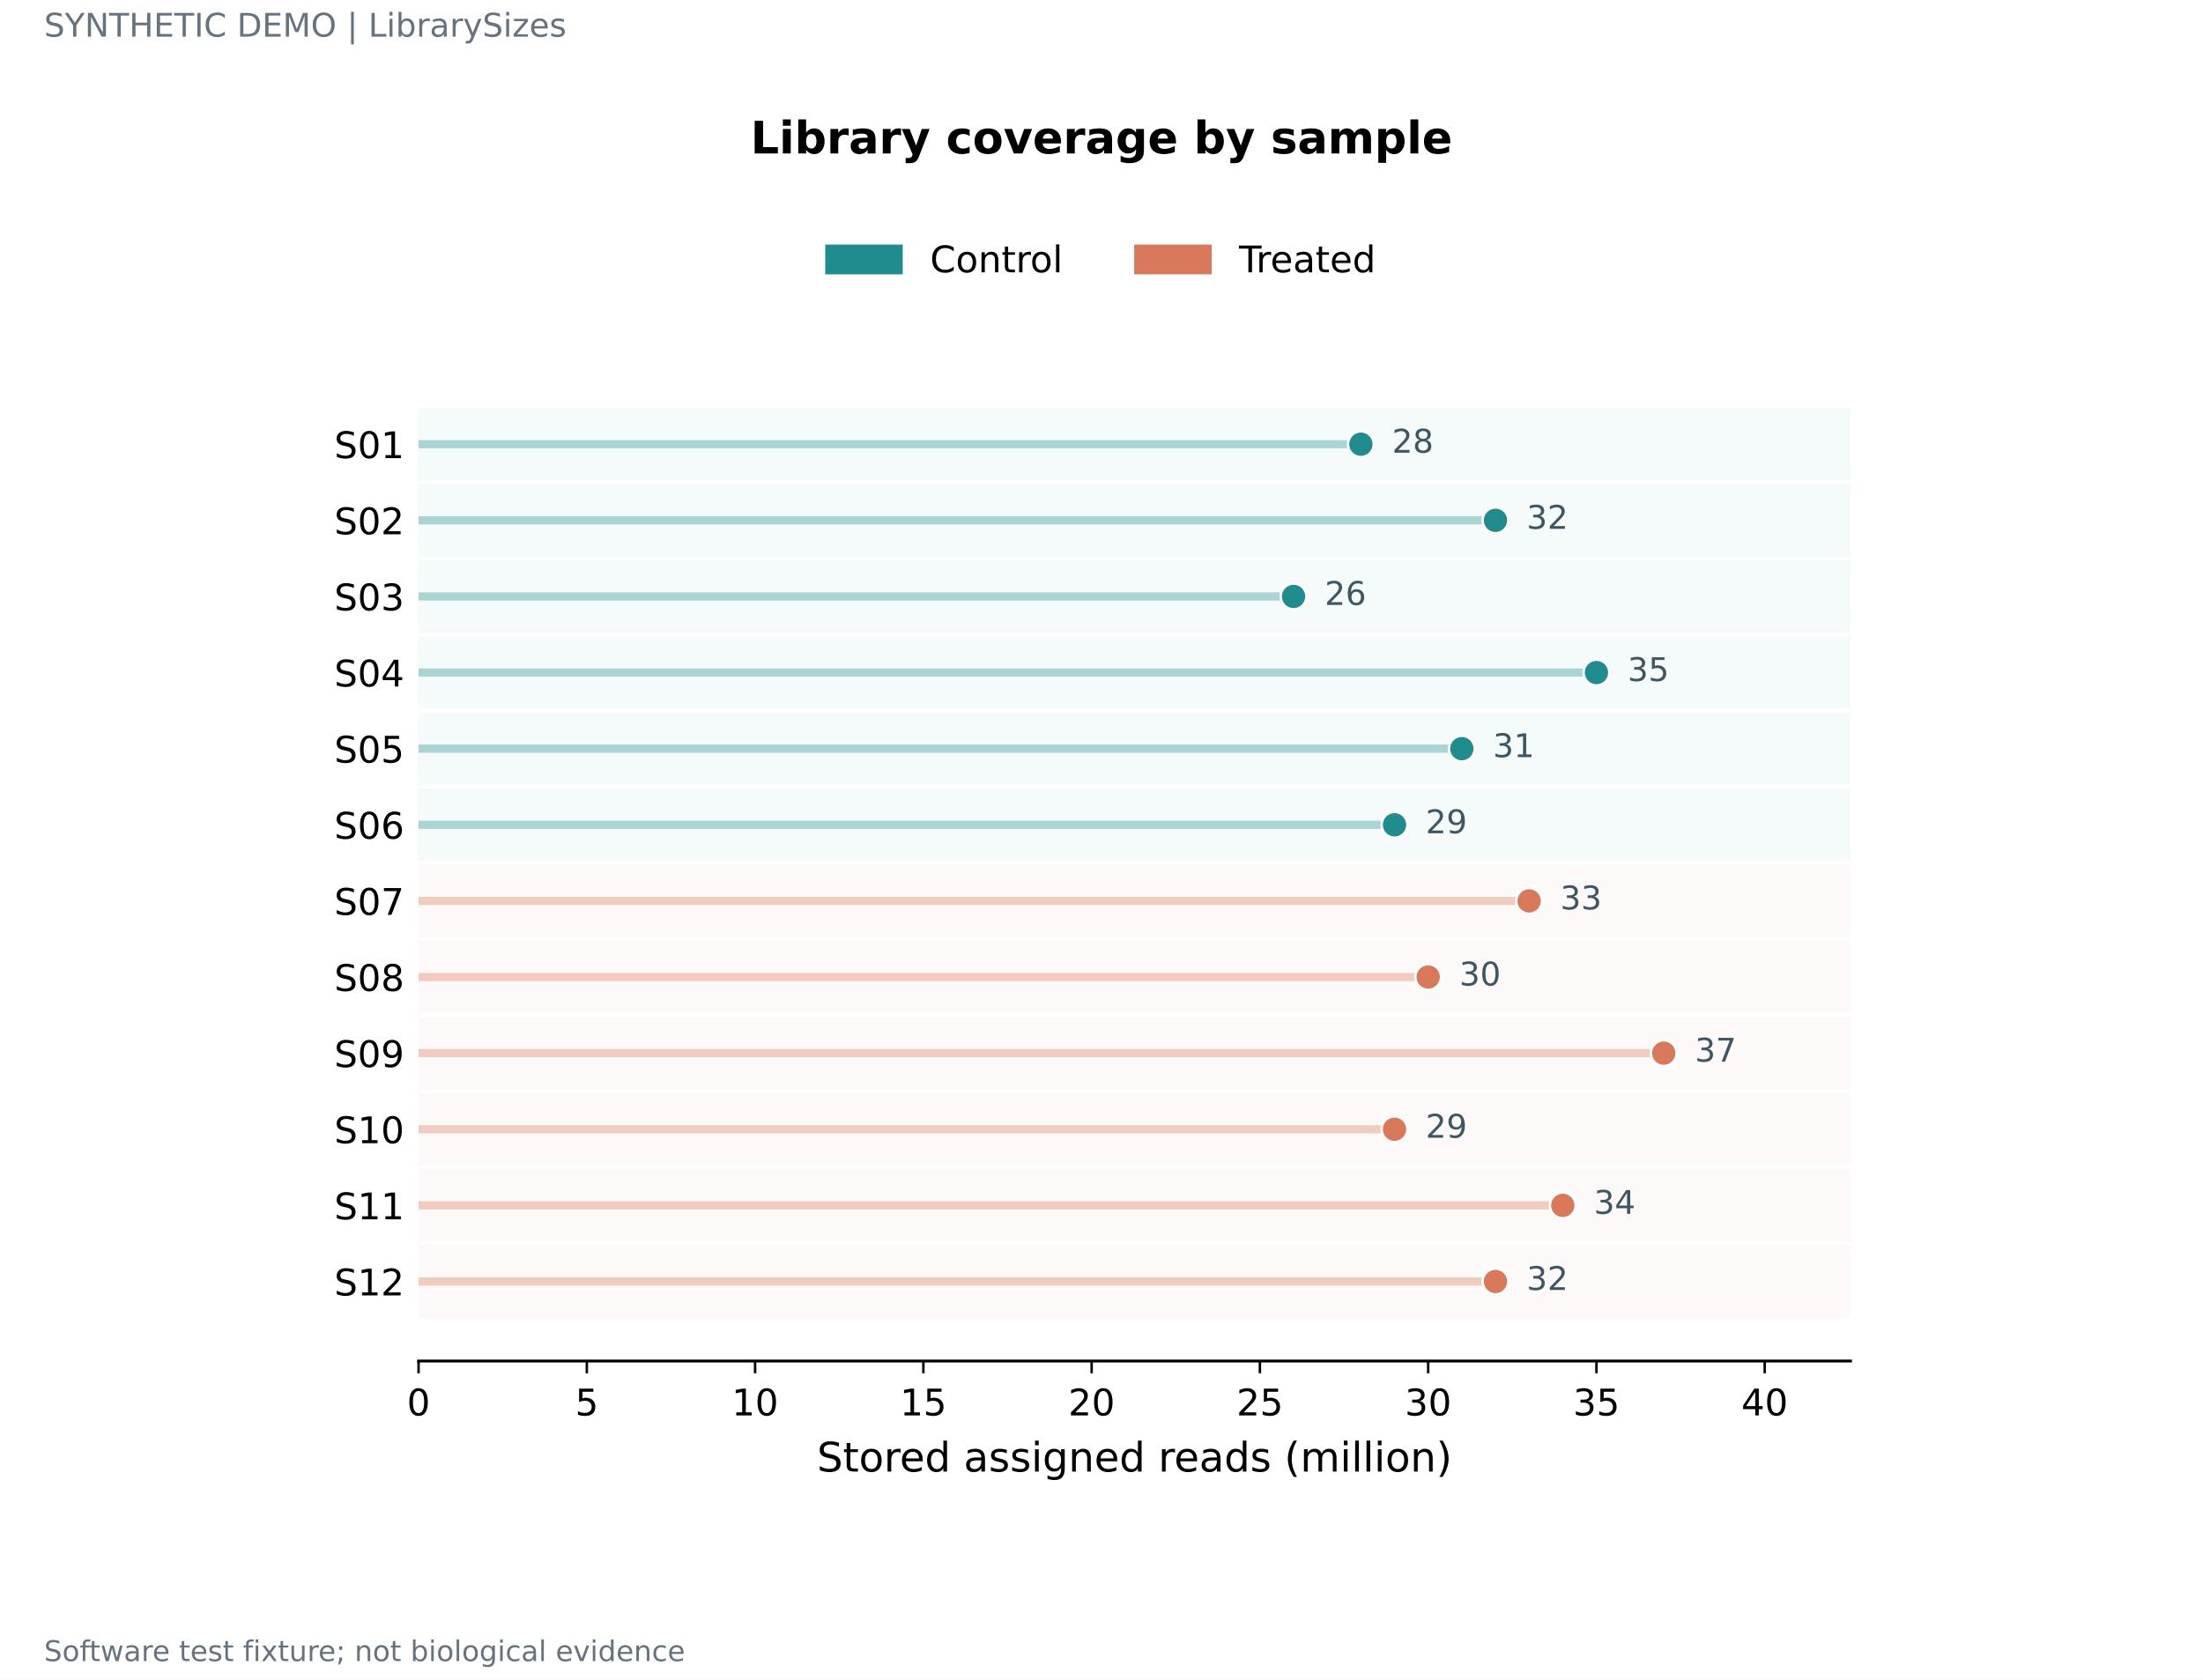
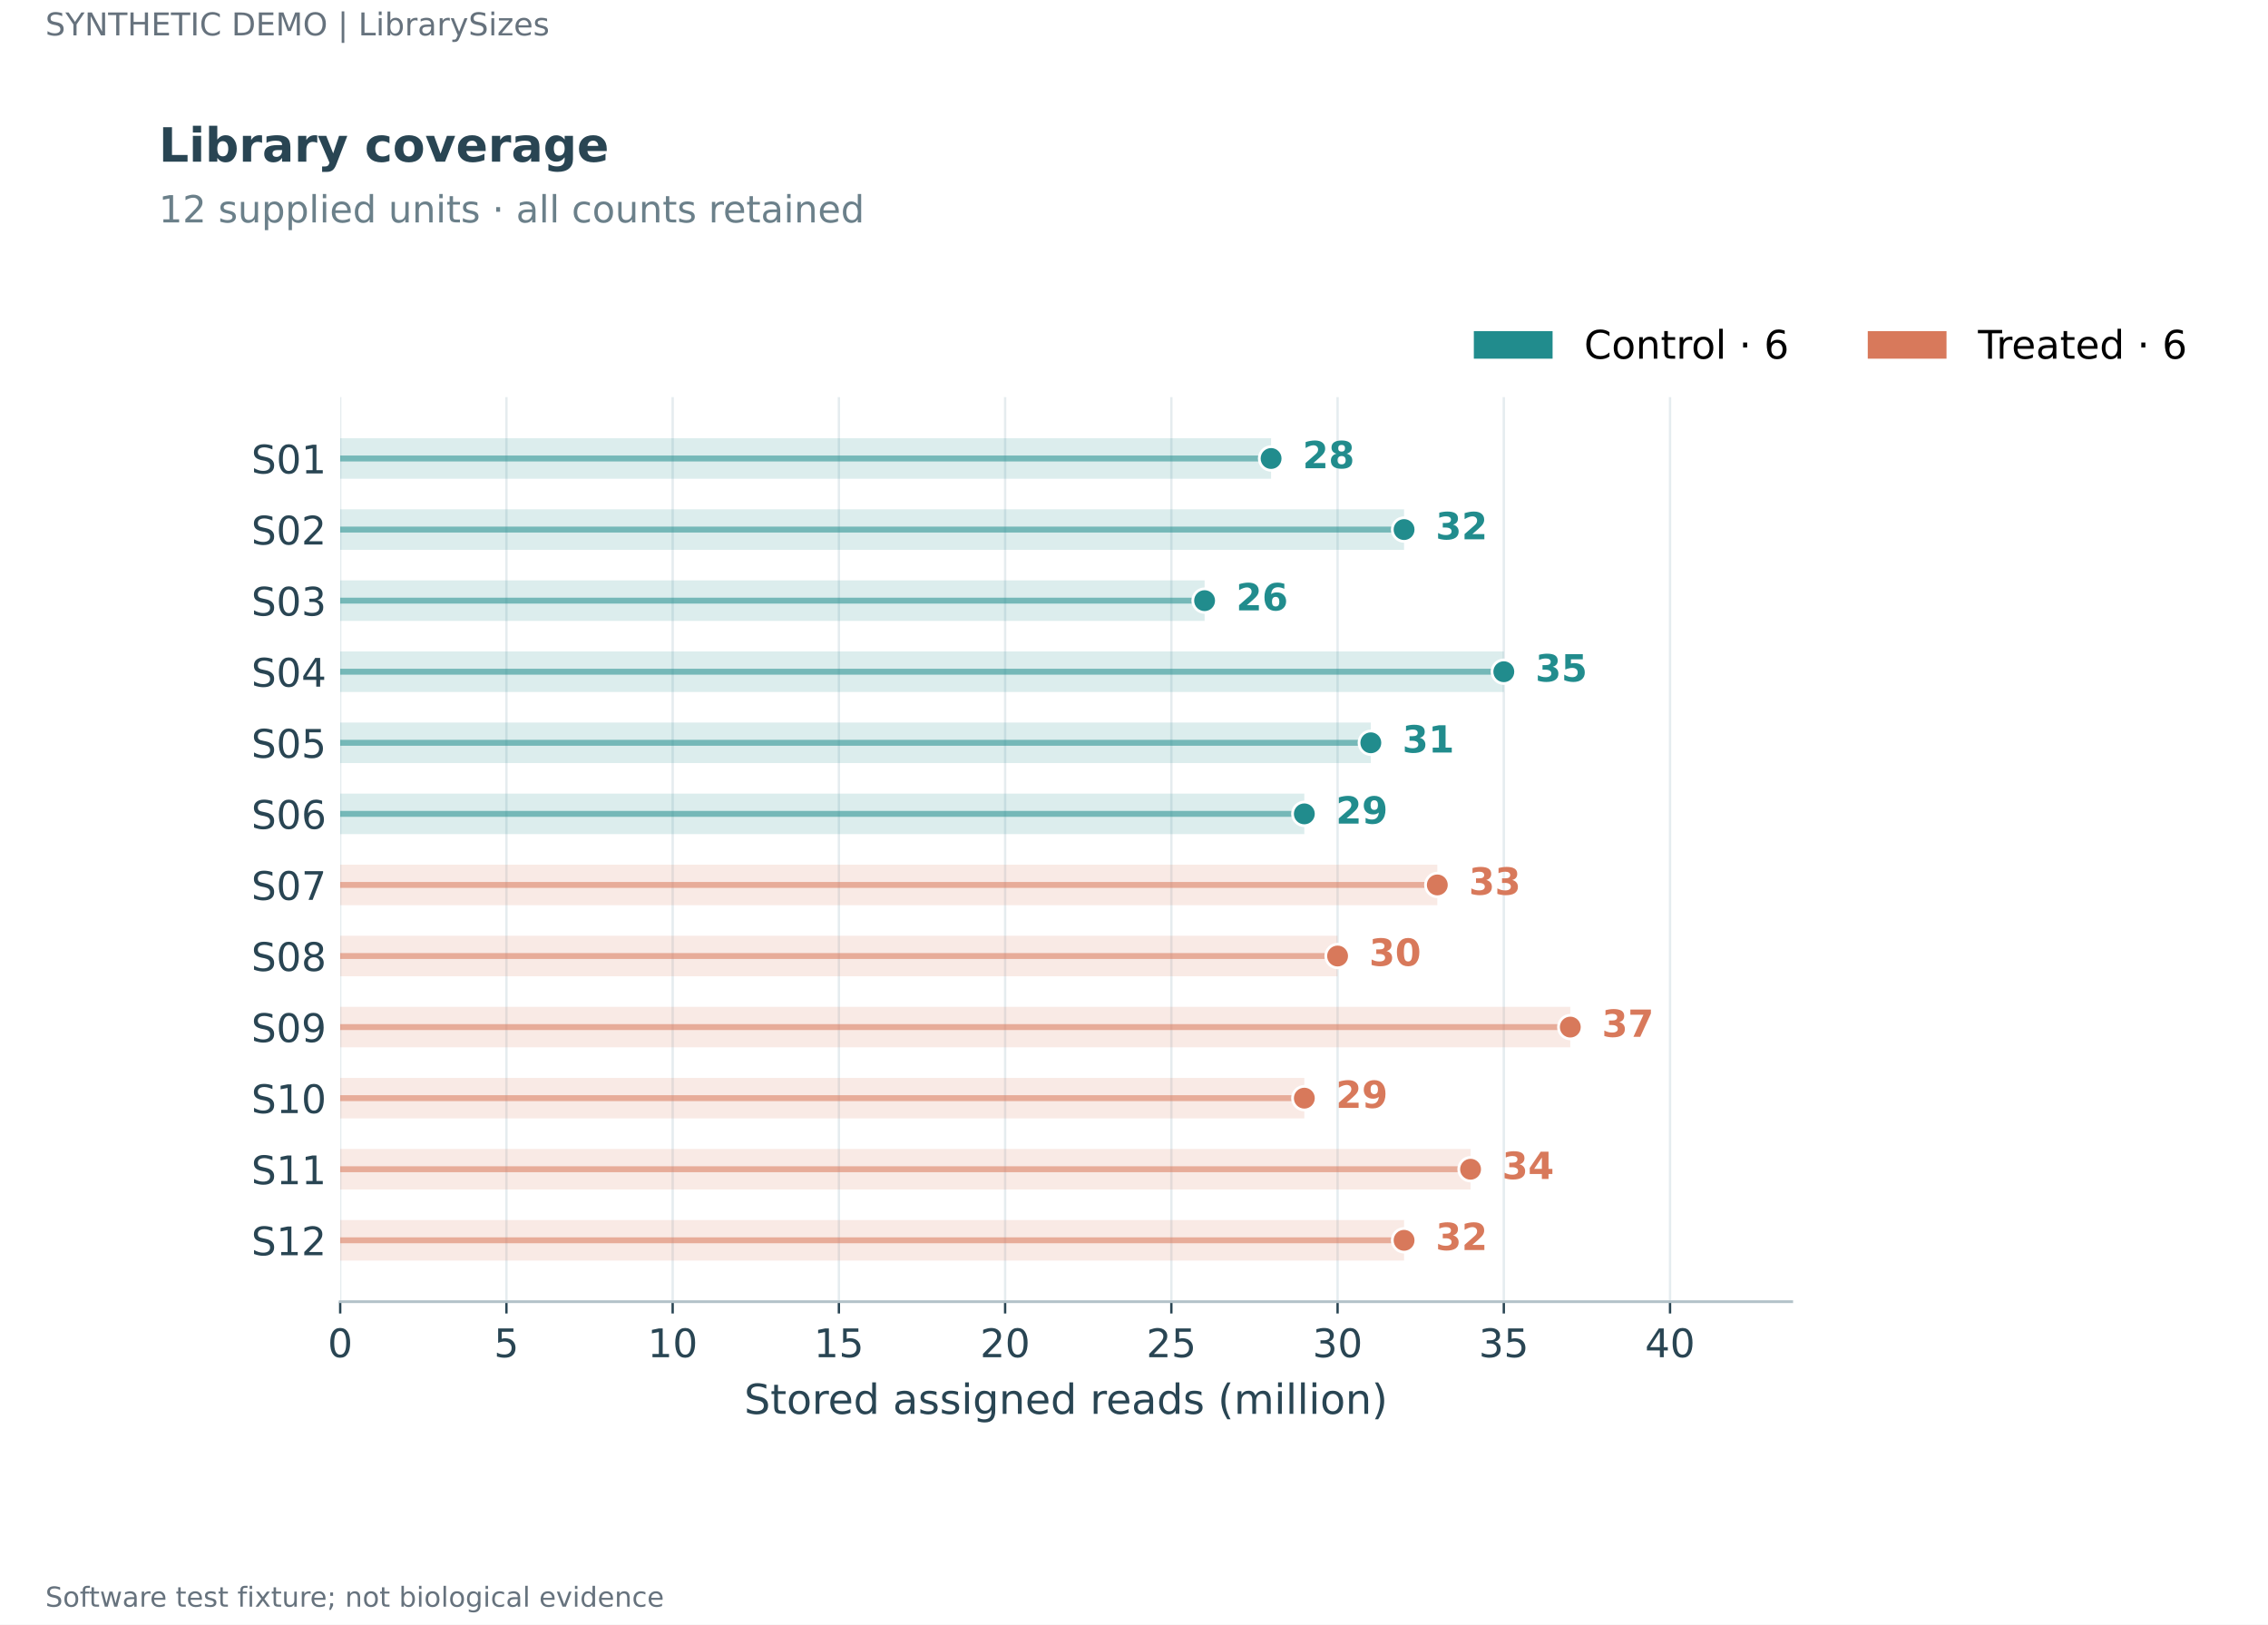
- <svg xmlns="http://www.w3.org/2000/svg" xmlns:xlink="http://www.w3.org/1999/xlink" width="540pt" height="411.84pt" viewBox="0 0 540 411.84" version="1.1">
+ <svg xmlns="http://www.w3.org/2000/svg" xmlns:xlink="http://www.w3.org/1999/xlink" width="576pt" height="412.56pt" viewBox="0 0 576 412.56" version="1.1">
  <defs>
    <style type="text/css">*{stroke-linejoin: round; stroke-linecap: butt}</style>
  </defs>
  <g id="figure_1">
    <g id="patch_1">
-       <path d="M 0 411.84  L 540 411.84  L 540 0  L 0 0  z " style="fill: #ffffff" />
+       <path d="M 0 412.56  L 576 412.56  L 576 0  L 0 0  z " style="fill: #ffffff" />
    </g>
    <g id="axes_1">
      <g id="patch_2">
-         <path d="M 102.6 333.706  L 453.6 333.706  L 453.6 89.41  L 102.6 89.41  z " style="fill: #ffffff" />
-       </g>
-       <g id="patch_3">
-         <path d="M 102.6 100.514  L 453.6 100.514  L 453.6 117.31  L 102.6 117.31  z " clip-path="url(#pe6f91a7210)" style="fill: #218c8d; opacity: 0.045; stroke: #218c8d; stroke-linejoin: miter" />
-       </g>
-       <g id="patch_4">
-         <path d="M 102.6 119.177  L 453.6 119.177  L 453.6 135.973  L 102.6 135.973  z " clip-path="url(#pe6f91a7210)" style="fill: #218c8d; opacity: 0.045; stroke: #218c8d; stroke-linejoin: miter" />
-       </g>
-       <g id="patch_5">
-         <path d="M 102.6 137.84  L 453.6 137.84  L 453.6 154.636  L 102.6 154.636  z " clip-path="url(#pe6f91a7210)" style="fill: #218c8d; opacity: 0.045; stroke: #218c8d; stroke-linejoin: miter" />
-       </g>
-       <g id="patch_6">
-         <path d="M 102.6 156.502  L 453.6 156.502  L 453.6 173.299  L 102.6 173.299  z " clip-path="url(#pe6f91a7210)" style="fill: #218c8d; opacity: 0.045; stroke: #218c8d; stroke-linejoin: miter" />
-       </g>
-       <g id="patch_7">
-         <path d="M 102.6 175.165  L 453.6 175.165  L 453.6 191.962  L 102.6 191.962  z " clip-path="url(#pe6f91a7210)" style="fill: #218c8d; opacity: 0.045; stroke: #218c8d; stroke-linejoin: miter" />
-       </g>
-       <g id="patch_8">
-         <path d="M 102.6 193.828  L 453.6 193.828  L 453.6 210.624  L 102.6 210.624  z " clip-path="url(#pe6f91a7210)" style="fill: #218c8d; opacity: 0.045; stroke: #218c8d; stroke-linejoin: miter" />
-       </g>
-       <g id="patch_9">
-         <path d="M 102.6 212.491  L 453.6 212.491  L 453.6 229.287  L 102.6 229.287  z " clip-path="url(#pe6f91a7210)" style="fill: #d8795b; opacity: 0.045; stroke: #d8795b; stroke-linejoin: miter" />
-       </g>
-       <g id="patch_10">
-         <path d="M 102.6 231.154  L 453.6 231.154  L 453.6 247.95  L 102.6 247.95  z " clip-path="url(#pe6f91a7210)" style="fill: #d8795b; opacity: 0.045; stroke: #d8795b; stroke-linejoin: miter" />
-       </g>
-       <g id="patch_11">
-         <path d="M 102.6 249.816  L 453.6 249.816  L 453.6 266.613  L 102.6 266.613  z " clip-path="url(#pe6f91a7210)" style="fill: #d8795b; opacity: 0.045; stroke: #d8795b; stroke-linejoin: miter" />
-       </g>
-       <g id="patch_12">
-         <path d="M 102.6 268.479  L 453.6 268.479  L 453.6 285.276  L 102.6 285.276  z " clip-path="url(#pe6f91a7210)" style="fill: #d8795b; opacity: 0.045; stroke: #d8795b; stroke-linejoin: miter" />
-       </g>
-       <g id="patch_13">
-         <path d="M 102.6 287.142  L 453.6 287.142  L 453.6 303.938  L 102.6 303.938  z " clip-path="url(#pe6f91a7210)" style="fill: #d8795b; opacity: 0.045; stroke: #d8795b; stroke-linejoin: miter" />
-       </g>
-       <g id="patch_14">
-         <path d="M 102.6 305.805  L 453.6 305.805  L 453.6 322.601  L 102.6 322.601  z " clip-path="url(#pe6f91a7210)" style="fill: #d8795b; opacity: 0.045; stroke: #d8795b; stroke-linejoin: miter" />
+         <path d="M 86.4 330.545  L 455.04 330.545  L 455.04 100.843  L 86.4 100.843  z " style="fill: #ffffff" />
      </g>
      <g id="matplotlib.axis_1">
        <g id="xtick_1">
          <g id="line2d_1">
+             <path d="M 86.4 330.545  L 86.4 100.843  " clip-path="url(#p4d782ec47a)" style="fill: none; stroke: #e5ecef; stroke-width: 0.6; stroke-linecap: square" />
+           </g>
+           <g id="line2d_2">
            <defs>
-               <path id="mf939874621" d="M 0 0  L 0 3  " style="stroke: #000000; stroke-width: 0.6" />
+               <path id="m4c7b1559cf" d="M 0 0  L 0 3  " style="stroke: #294553; stroke-width: 0.6" />
            </defs>
            <g>
-               <use xlink:href="#mf939874621" x="102.6" y="333.706" style="stroke: #000000; stroke-width: 0.6" />
+               <use xlink:href="#m4c7b1559cf" x="86.4" y="330.545" style="fill: #294553; stroke: #294553; stroke-width: 0.6" />
            </g>
          </g>
          <g id="text_1">
-             <text style="font-size: 9px; font-family: 'DejaVu Sans'; text-anchor: middle" x="102.6" y="347.043" transform="rotate(-0 102.6 347.0435)">0</text>
+             <text style="font-size: 10px; font-family: 'DejaVu Sans'; text-anchor: middle; fill: #294553" x="86.4" y="344.642" transform="rotate(-0 86.4 344.6425)">0</text>
          </g>
        </g>
        <g id="xtick_2">
-           <g id="line2d_2">
-             <g>
-               <use xlink:href="#mf939874621" x="143.846" y="333.706" style="stroke: #000000; stroke-width: 0.6" />
+           <g id="line2d_3">
+             <path d="M 128.617 330.545  L 128.617 100.843  " clip-path="url(#p4d782ec47a)" style="fill: none; stroke: #e5ecef; stroke-width: 0.6; stroke-linecap: square" />
+           </g>
+           <g id="line2d_4">
+             <g>
+               <use xlink:href="#m4c7b1559cf" x="128.617" y="330.545" style="fill: #294553; stroke: #294553; stroke-width: 0.6" />
            </g>
          </g>
          <g id="text_2">
-             <text style="font-size: 9px; font-family: 'DejaVu Sans'; text-anchor: middle" x="143.846" y="347.043" transform="rotate(-0 143.8456 347.0435)">5</text>
+             <text style="font-size: 10px; font-family: 'DejaVu Sans'; text-anchor: middle; fill: #294553" x="128.617" y="344.642" transform="rotate(-0 128.6171 344.6425)">5</text>
          </g>
        </g>
        <g id="xtick_3">
-           <g id="line2d_3">
-             <g>
-               <use xlink:href="#mf939874621" x="185.091" y="333.706" style="stroke: #000000; stroke-width: 0.6" />
+           <g id="line2d_5">
+             <path d="M 170.834 330.545  L 170.834 100.843  " clip-path="url(#p4d782ec47a)" style="fill: none; stroke: #e5ecef; stroke-width: 0.6; stroke-linecap: square" />
+           </g>
+           <g id="line2d_6">
+             <g>
+               <use xlink:href="#m4c7b1559cf" x="170.834" y="330.545" style="fill: #294553; stroke: #294553; stroke-width: 0.6" />
            </g>
          </g>
          <g id="text_3">
-             <text style="font-size: 9px; font-family: 'DejaVu Sans'; text-anchor: middle" x="185.091" y="347.043" transform="rotate(-0 185.0912 347.0435)">10</text>
+             <text style="font-size: 10px; font-family: 'DejaVu Sans'; text-anchor: middle; fill: #294553" x="170.834" y="344.642" transform="rotate(-0 170.8343 344.6425)">10</text>
          </g>
        </g>
        <g id="xtick_4">
-           <g id="line2d_4">
-             <g>
-               <use xlink:href="#mf939874621" x="226.337" y="333.706" style="stroke: #000000; stroke-width: 0.6" />
+           <g id="line2d_7">
+             <path d="M 213.051 330.545  L 213.051 100.843  " clip-path="url(#p4d782ec47a)" style="fill: none; stroke: #e5ecef; stroke-width: 0.6; stroke-linecap: square" />
+           </g>
+           <g id="line2d_8">
+             <g>
+               <use xlink:href="#m4c7b1559cf" x="213.051" y="330.545" style="fill: #294553; stroke: #294553; stroke-width: 0.6" />
            </g>
          </g>
          <g id="text_4">
-             <text style="font-size: 9px; font-family: 'DejaVu Sans'; text-anchor: middle" x="226.337" y="347.043" transform="rotate(-0 226.3368 347.0435)">15</text>
+             <text style="font-size: 10px; font-family: 'DejaVu Sans'; text-anchor: middle; fill: #294553" x="213.051" y="344.642" transform="rotate(-0 213.0514 344.6425)">15</text>
          </g>
        </g>
        <g id="xtick_5">
-           <g id="line2d_5">
-             <g>
-               <use xlink:href="#mf939874621" x="267.582" y="333.706" style="stroke: #000000; stroke-width: 0.6" />
+           <g id="line2d_9">
+             <path d="M 255.269 330.545  L 255.269 100.843  " clip-path="url(#p4d782ec47a)" style="fill: none; stroke: #e5ecef; stroke-width: 0.6; stroke-linecap: square" />
+           </g>
+           <g id="line2d_10">
+             <g>
+               <use xlink:href="#m4c7b1559cf" x="255.269" y="330.545" style="fill: #294553; stroke: #294553; stroke-width: 0.6" />
            </g>
          </g>
          <g id="text_5">
-             <text style="font-size: 9px; font-family: 'DejaVu Sans'; text-anchor: middle" x="267.582" y="347.043" transform="rotate(-0 267.5824 347.0435)">20</text>
+             <text style="font-size: 10px; font-family: 'DejaVu Sans'; text-anchor: middle; fill: #294553" x="255.269" y="344.642" transform="rotate(-0 255.2685 344.6425)">20</text>
          </g>
        </g>
        <g id="xtick_6">
-           <g id="line2d_6">
-             <g>
-               <use xlink:href="#mf939874621" x="308.828" y="333.706" style="stroke: #000000; stroke-width: 0.6" />
+           <g id="line2d_11">
+             <path d="M 297.486 330.545  L 297.486 100.843  " clip-path="url(#p4d782ec47a)" style="fill: none; stroke: #e5ecef; stroke-width: 0.6; stroke-linecap: square" />
+           </g>
+           <g id="line2d_12">
+             <g>
+               <use xlink:href="#m4c7b1559cf" x="297.486" y="330.545" style="fill: #294553; stroke: #294553; stroke-width: 0.6" />
            </g>
          </g>
          <g id="text_6">
-             <text style="font-size: 9px; font-family: 'DejaVu Sans'; text-anchor: middle" x="308.828" y="347.043" transform="rotate(-0 308.828 347.0435)">25</text>
+             <text style="font-size: 10px; font-family: 'DejaVu Sans'; text-anchor: middle; fill: #294553" x="297.486" y="344.642" transform="rotate(-0 297.4857 344.6425)">25</text>
          </g>
        </g>
        <g id="xtick_7">
-           <g id="line2d_7">
-             <g>
-               <use xlink:href="#mf939874621" x="350.074" y="333.706" style="stroke: #000000; stroke-width: 0.6" />
+           <g id="line2d_13">
+             <path d="M 339.703 330.545  L 339.703 100.843  " clip-path="url(#p4d782ec47a)" style="fill: none; stroke: #e5ecef; stroke-width: 0.6; stroke-linecap: square" />
+           </g>
+           <g id="line2d_14">
+             <g>
+               <use xlink:href="#m4c7b1559cf" x="339.703" y="330.545" style="fill: #294553; stroke: #294553; stroke-width: 0.6" />
            </g>
          </g>
          <g id="text_7">
-             <text style="font-size: 9px; font-family: 'DejaVu Sans'; text-anchor: middle" x="350.074" y="347.043" transform="rotate(-0 350.0736 347.0435)">30</text>
+             <text style="font-size: 10px; font-family: 'DejaVu Sans'; text-anchor: middle; fill: #294553" x="339.703" y="344.642" transform="rotate(-0 339.7028 344.6425)">30</text>
          </g>
        </g>
        <g id="xtick_8">
-           <g id="line2d_8">
-             <g>
-               <use xlink:href="#mf939874621" x="391.319" y="333.706" style="stroke: #000000; stroke-width: 0.6" />
+           <g id="line2d_15">
+             <path d="M 381.92 330.545  L 381.92 100.843  " clip-path="url(#p4d782ec47a)" style="fill: none; stroke: #e5ecef; stroke-width: 0.6; stroke-linecap: square" />
+           </g>
+           <g id="line2d_16">
+             <g>
+               <use xlink:href="#m4c7b1559cf" x="381.92" y="330.545" style="fill: #294553; stroke: #294553; stroke-width: 0.6" />
            </g>
          </g>
          <g id="text_8">
-             <text style="font-size: 9px; font-family: 'DejaVu Sans'; text-anchor: middle" x="391.319" y="347.043" transform="rotate(-0 391.3192 347.0435)">35</text>
+             <text style="font-size: 10px; font-family: 'DejaVu Sans'; text-anchor: middle; fill: #294553" x="381.92" y="344.642" transform="rotate(-0 381.9199 344.6425)">35</text>
          </g>
        </g>
        <g id="xtick_9">
-           <g id="line2d_9">
-             <g>
-               <use xlink:href="#mf939874621" x="432.565" y="333.706" style="stroke: #000000; stroke-width: 0.6" />
+           <g id="line2d_17">
+             <path d="M 424.137 330.545  L 424.137 100.843  " clip-path="url(#p4d782ec47a)" style="fill: none; stroke: #e5ecef; stroke-width: 0.6; stroke-linecap: square" />
+           </g>
+           <g id="line2d_18">
+             <g>
+               <use xlink:href="#m4c7b1559cf" x="424.137" y="330.545" style="fill: #294553; stroke: #294553; stroke-width: 0.6" />
            </g>
          </g>
          <g id="text_9">
-             <text style="font-size: 9px; font-family: 'DejaVu Sans'; text-anchor: middle" x="432.565" y="347.043" transform="rotate(-0 432.5647 347.0435)">40</text>
+             <text style="font-size: 10px; font-family: 'DejaVu Sans'; text-anchor: middle; fill: #294553" x="424.137" y="344.642" transform="rotate(-0 424.1371 344.6425)">40</text>
          </g>
        </g>
        <g id="text_10">
-           <text style="font-size: 10px; font-family: 'DejaVu Sans'; text-anchor: middle" x="278.1" y="360.804" transform="rotate(-0 278.1 360.804)">Stored assigned reads (million)</text>
+           <text style="font-size: 10.5px; font-family: 'DejaVu Sans'; text-anchor: middle; fill: #294553" x="270.72" y="359.023" transform="rotate(-0 270.72 359.0232)">Stored assigned reads (million)</text>
        </g>
      </g>
      <g id="matplotlib.axis_2">
        <g id="ytick_1">
-           <g id="line2d_10" />
+           <g id="line2d_19" />
          <g id="text_11">
-             <text style="font-size: 9px; font-family: 'DejaVu Sans'; text-anchor: end" x="99.1" y="112.331" transform="rotate(-0 99.1 112.3312)">S01</text>
+             <text style="font-size: 10px; font-family: 'DejaVu Sans'; text-anchor: end; fill: #294553" x="82.9" y="120.227" transform="rotate(-0 82.9 120.2268)">S01</text>
          </g>
        </g>
        <g id="ytick_2">
-           <g id="line2d_11" />
+           <g id="line2d_20" />
          <g id="text_12">
-             <text style="font-size: 9px; font-family: 'DejaVu Sans'; text-anchor: end" x="99.1" y="130.994" transform="rotate(-0 99.1 130.994)">S02</text>
+             <text style="font-size: 10px; font-family: 'DejaVu Sans'; text-anchor: end; fill: #294553" x="82.9" y="138.275" transform="rotate(-0 82.9 138.2752)">S02</text>
          </g>
        </g>
        <g id="ytick_3">
-           <g id="line2d_12" />
+           <g id="line2d_21" />
          <g id="text_13">
-             <text style="font-size: 9px; font-family: 'DejaVu Sans'; text-anchor: end" x="99.1" y="149.657" transform="rotate(-0 99.1 149.6568)">S03</text>
+             <text style="font-size: 10px; font-family: 'DejaVu Sans'; text-anchor: end; fill: #294553" x="82.9" y="156.324" transform="rotate(-0 82.9 156.3235)">S03</text>
          </g>
        </g>
        <g id="ytick_4">
-           <g id="line2d_13" />
+           <g id="line2d_22" />
          <g id="text_14">
-             <text style="font-size: 9px; font-family: 'DejaVu Sans'; text-anchor: end" x="99.1" y="168.32" transform="rotate(-0 99.1 168.3196)">S04</text>
+             <text style="font-size: 10px; font-family: 'DejaVu Sans'; text-anchor: end; fill: #294553" x="82.9" y="174.372" transform="rotate(-0 82.9 174.3719)">S04</text>
          </g>
        </g>
        <g id="ytick_5">
-           <g id="line2d_14" />
+           <g id="line2d_23" />
          <g id="text_15">
-             <text style="font-size: 9px; font-family: 'DejaVu Sans'; text-anchor: end" x="99.1" y="186.982" transform="rotate(-0 99.1 186.9824)">S05</text>
+             <text style="font-size: 10px; font-family: 'DejaVu Sans'; text-anchor: end; fill: #294553" x="82.9" y="192.42" transform="rotate(-0 82.9 192.4203)">S05</text>
          </g>
        </g>
        <g id="ytick_6">
-           <g id="line2d_15" />
+           <g id="line2d_24" />
          <g id="text_16">
-             <text style="font-size: 9px; font-family: 'DejaVu Sans'; text-anchor: end" x="99.1" y="205.645" transform="rotate(-0 99.1 205.6451)">S06</text>
+             <text style="font-size: 10px; font-family: 'DejaVu Sans'; text-anchor: end; fill: #294553" x="82.9" y="210.469" transform="rotate(-0 82.9 210.4686)">S06</text>
          </g>
        </g>
        <g id="ytick_7">
-           <g id="line2d_16" />
+           <g id="line2d_25" />
          <g id="text_17">
-             <text style="font-size: 9px; font-family: 'DejaVu Sans'; text-anchor: end" x="99.1" y="224.308" transform="rotate(-0 99.1 224.3079)">S07</text>
+             <text style="font-size: 10px; font-family: 'DejaVu Sans'; text-anchor: end; fill: #294553" x="82.9" y="228.517" transform="rotate(-0 82.9 228.517)">S07</text>
          </g>
        </g>
        <g id="ytick_8">
-           <g id="line2d_17" />
+           <g id="line2d_26" />
          <g id="text_18">
-             <text style="font-size: 9px; font-family: 'DejaVu Sans'; text-anchor: end" x="99.1" y="242.971" transform="rotate(-0 99.1 242.9707)">S08</text>
+             <text style="font-size: 10px; font-family: 'DejaVu Sans'; text-anchor: end; fill: #294553" x="82.9" y="246.565" transform="rotate(-0 82.9 246.5654)">S08</text>
          </g>
        </g>
        <g id="ytick_9">
-           <g id="line2d_18" />
+           <g id="line2d_27" />
          <g id="text_19">
-             <text style="font-size: 9px; font-family: 'DejaVu Sans'; text-anchor: end" x="99.1" y="261.634" transform="rotate(-0 99.1 261.6335)">S09</text>
+             <text style="font-size: 10px; font-family: 'DejaVu Sans'; text-anchor: end; fill: #294553" x="82.9" y="264.614" transform="rotate(-0 82.9 264.6138)">S09</text>
          </g>
        </g>
        <g id="ytick_10">
-           <g id="line2d_19" />
+           <g id="line2d_28" />
          <g id="text_20">
-             <text style="font-size: 9px; font-family: 'DejaVu Sans'; text-anchor: end" x="99.1" y="280.296" transform="rotate(-0 99.1 280.2963)">S10</text>
+             <text style="font-size: 10px; font-family: 'DejaVu Sans'; text-anchor: end; fill: #294553" x="82.9" y="282.662" transform="rotate(-0 82.9 282.6621)">S10</text>
          </g>
        </g>
        <g id="ytick_11">
-           <g id="line2d_20" />
+           <g id="line2d_29" />
          <g id="text_21">
-             <text style="font-size: 9px; font-family: 'DejaVu Sans'; text-anchor: end" x="99.1" y="298.959" transform="rotate(-0 99.1 298.9591)">S11</text>
+             <text style="font-size: 10px; font-family: 'DejaVu Sans'; text-anchor: end; fill: #294553" x="82.9" y="300.71" transform="rotate(-0 82.9 300.7105)">S11</text>
          </g>
        </g>
        <g id="ytick_12">
-           <g id="line2d_21" />
+           <g id="line2d_30" />
          <g id="text_22">
-             <text style="font-size: 9px; font-family: 'DejaVu Sans'; text-anchor: end" x="99.1" y="317.622" transform="rotate(-0 99.1 317.6219)">S12</text>
-           </g>
-         </g>
-       </g>
-       <g id="LineCollection_1">
-         <path d="M 102.6 108.912  L 333.575 108.912  " clip-path="url(#pe6f91a7210)" style="fill: none; stroke: #218c8d; stroke-opacity: 0.35; stroke-width: 2" />
+             <text style="font-size: 10px; font-family: 'DejaVu Sans'; text-anchor: end; fill: #294553" x="82.9" y="318.759" transform="rotate(-0 82.9 318.7589)">S12</text>
+           </g>
+         </g>
+       </g>
+       <g id="patch_3">
+         <path d="M 86.4 111.284  L 322.816 111.284  L 322.816 121.572  L 86.4 121.572  z " clip-path="url(#p4d782ec47a)" style="fill: #218c8d; opacity: 0.16" />
+       </g>
+       <g id="patch_4">
+         <path d="M 86.4 129.333  L 356.59 129.333  L 356.59 139.62  L 86.4 139.62  z " clip-path="url(#p4d782ec47a)" style="fill: #218c8d; opacity: 0.16" />
+       </g>
+       <g id="patch_5">
+         <path d="M 86.4 147.381  L 305.929 147.381  L 305.929 157.668  L 86.4 157.668  z " clip-path="url(#p4d782ec47a)" style="fill: #218c8d; opacity: 0.16" />
+       </g>
+       <g id="patch_6">
+         <path d="M 86.4 165.429  L 381.92 165.429  L 381.92 175.717  L 86.4 175.717  z " clip-path="url(#p4d782ec47a)" style="fill: #218c8d; opacity: 0.16" />
+       </g>
+       <g id="patch_7">
+         <path d="M 86.4 183.478  L 348.146 183.478  L 348.146 193.765  L 86.4 193.765  z " clip-path="url(#p4d782ec47a)" style="fill: #218c8d; opacity: 0.16" />
+       </g>
+       <g id="patch_8">
+         <path d="M 86.4 201.526  L 331.259 201.526  L 331.259 211.814  L 86.4 211.814  z " clip-path="url(#p4d782ec47a)" style="fill: #218c8d; opacity: 0.16" />
+       </g>
+       <g id="patch_9">
+         <path d="M 86.4 219.574  L 365.033 219.574  L 365.033 229.862  L 86.4 229.862  z " clip-path="url(#p4d782ec47a)" style="fill: #d8795b; opacity: 0.16" />
+       </g>
+       <g id="patch_10">
+         <path d="M 86.4 237.623  L 339.703 237.623  L 339.703 247.91  L 86.4 247.91  z " clip-path="url(#p4d782ec47a)" style="fill: #d8795b; opacity: 0.16" />
+       </g>
+       <g id="patch_11">
+         <path d="M 86.4 255.671  L 398.807 255.671  L 398.807 265.959  L 86.4 265.959  z " clip-path="url(#p4d782ec47a)" style="fill: #d8795b; opacity: 0.16" />
+       </g>
+       <g id="patch_12">
+         <path d="M 86.4 273.72  L 331.259 273.72  L 331.259 284.007  L 86.4 284.007  z " clip-path="url(#p4d782ec47a)" style="fill: #d8795b; opacity: 0.16" />
+       </g>
+       <g id="patch_13">
+         <path d="M 86.4 291.768  L 373.476 291.768  L 373.476 302.055  L 86.4 302.055  z " clip-path="url(#p4d782ec47a)" style="fill: #d8795b; opacity: 0.16" />
+       </g>
+       <g id="patch_14">
+         <path d="M 86.4 309.816  L 356.59 309.816  L 356.59 320.104  L 86.4 320.104  z " clip-path="url(#p4d782ec47a)" style="fill: #d8795b; opacity: 0.16" />
+       </g>
+       <g id="line2d_31">
+         <path d="M 86.4 116.428  L 322.816 116.428  " clip-path="url(#p4d782ec47a)" style="fill: none; stroke: #218c8d; stroke-opacity: 0.55; stroke-width: 1.5; stroke-linecap: square" />
+       </g>
+       <g id="line2d_32">
+         <path d="M 86.4 134.476  L 356.59 134.476  " clip-path="url(#p4d782ec47a)" style="fill: none; stroke: #218c8d; stroke-opacity: 0.55; stroke-width: 1.5; stroke-linecap: square" />
+       </g>
+       <g id="line2d_33">
+         <path d="M 86.4 152.525  L 305.929 152.525  " clip-path="url(#p4d782ec47a)" style="fill: none; stroke: #218c8d; stroke-opacity: 0.55; stroke-width: 1.5; stroke-linecap: square" />
+       </g>
+       <g id="line2d_34">
+         <path d="M 86.4 170.573  L 381.92 170.573  " clip-path="url(#p4d782ec47a)" style="fill: none; stroke: #218c8d; stroke-opacity: 0.55; stroke-width: 1.5; stroke-linecap: square" />
+       </g>
+       <g id="line2d_35">
+         <path d="M 86.4 188.621  L 348.146 188.621  " clip-path="url(#p4d782ec47a)" style="fill: none; stroke: #218c8d; stroke-opacity: 0.55; stroke-width: 1.5; stroke-linecap: square" />
+       </g>
+       <g id="line2d_36">
+         <path d="M 86.4 206.67  L 331.259 206.67  " clip-path="url(#p4d782ec47a)" style="fill: none; stroke: #218c8d; stroke-opacity: 0.55; stroke-width: 1.5; stroke-linecap: square" />
+       </g>
+       <g id="line2d_37">
+         <path d="M 86.4 224.718  L 365.033 224.718  " clip-path="url(#p4d782ec47a)" style="fill: none; stroke: #d8795b; stroke-opacity: 0.55; stroke-width: 1.5; stroke-linecap: square" />
+       </g>
+       <g id="line2d_38">
+         <path d="M 86.4 242.767  L 339.703 242.767  " clip-path="url(#p4d782ec47a)" style="fill: none; stroke: #d8795b; stroke-opacity: 0.55; stroke-width: 1.5; stroke-linecap: square" />
+       </g>
+       <g id="line2d_39">
+         <path d="M 86.4 260.815  L 398.807 260.815  " clip-path="url(#p4d782ec47a)" style="fill: none; stroke: #d8795b; stroke-opacity: 0.55; stroke-width: 1.5; stroke-linecap: square" />
+       </g>
+       <g id="line2d_40">
+         <path d="M 86.4 278.863  L 331.259 278.863  " clip-path="url(#p4d782ec47a)" style="fill: none; stroke: #d8795b; stroke-opacity: 0.55; stroke-width: 1.5; stroke-linecap: square" />
+       </g>
+       <g id="line2d_41">
+         <path d="M 86.4 296.912  L 373.476 296.912  " clip-path="url(#p4d782ec47a)" style="fill: none; stroke: #d8795b; stroke-opacity: 0.55; stroke-width: 1.5; stroke-linecap: square" />
+       </g>
+       <g id="line2d_42">
+         <path d="M 86.4 314.96  L 356.59 314.96  " clip-path="url(#p4d782ec47a)" style="fill: none; stroke: #d8795b; stroke-opacity: 0.55; stroke-width: 1.5; stroke-linecap: square" />
+       </g>
+       <g id="patch_15">
+         <path d="M 86.4 330.545  L 455.04 330.545  " style="fill: none; stroke: #b3c2c9; stroke-width: 0.7; stroke-linejoin: miter; stroke-linecap: square" />
      </g>
      <g id="PathCollection_1">
        <defs>
-           <path id="m882336d372" d="M 0 3.162  C 0.839 3.162 1.643 2.829 2.236 2.236  C 2.829 1.643 3.162 0.839 3.162 0  C 3.162 -0.839 2.829 -1.643 2.236 -2.236  C 1.643 -2.829 0.839 -3.162 0 -3.162  C -0.839 -3.162 -1.643 -2.829 -2.236 -2.236  C -2.829 -1.643 -3.162 -0.839 -3.162 0  C -3.162 0.839 -2.829 1.643 -2.236 2.236  C -1.643 2.829 -0.839 3.162 0 3.162  z " style="stroke: #ffffff; stroke-width: 0.6" />
+           <path id="m5d58f1aafd" d="M 0 3  C 0.796 3 1.559 2.684 2.121 2.121  C 2.684 1.559 3 0.796 3 0  C 3 -0.796 2.684 -1.559 2.121 -2.121  C 1.559 -2.684 0.796 -3 0 -3  C -0.796 -3 -1.559 -2.684 -2.121 -2.121  C -2.684 -1.559 -3 -0.796 -3 0  C -3 0.796 -2.684 1.559 -2.121 2.121  C -1.559 2.684 -0.796 3 0 3  z " style="stroke: #ffffff; stroke-width: 0.7" />
        </defs>
-         <g clip-path="url(#pe6f91a7210)">
-           <use xlink:href="#m882336d372" x="333.575" y="108.912" style="fill: #218c8d; stroke: #ffffff; stroke-width: 0.6" />
-         </g>
-       </g>
-       <g id="LineCollection_2">
-         <path d="M 102.6 127.575  L 366.572 127.575  " clip-path="url(#pe6f91a7210)" style="fill: none; stroke: #218c8d; stroke-opacity: 0.35; stroke-width: 2" />
+         <g clip-path="url(#p4d782ec47a)">
+           <use xlink:href="#m5d58f1aafd" x="322.816" y="116.428" style="fill: #218c8d; stroke: #ffffff; stroke-width: 0.7" />
+         </g>
+       </g>
+       <g id="text_23">
+         <text style="font-weight: 700; font-size: 9.5px; font-family: 'DejaVu Sans'; text-anchor: start; fill: #218c8d" x="330.816" y="118.896" transform="rotate(-0 330.8159 118.8957)">28</text>
      </g>
      <g id="PathCollection_2">
-         <g clip-path="url(#pe6f91a7210)">
-           <use xlink:href="#m882336d372" x="366.572" y="127.575" style="fill: #218c8d; stroke: #ffffff; stroke-width: 0.6" />
-         </g>
-       </g>
-       <g id="LineCollection_3">
-         <path d="M 102.6 146.238  L 317.077 146.238  " clip-path="url(#pe6f91a7210)" style="fill: none; stroke: #218c8d; stroke-opacity: 0.35; stroke-width: 2" />
+         <g clip-path="url(#p4d782ec47a)">
+           <use xlink:href="#m5d58f1aafd" x="356.59" y="134.476" style="fill: #218c8d; stroke: #ffffff; stroke-width: 0.7" />
+         </g>
+       </g>
+       <g id="text_24">
+         <text style="font-weight: 700; font-size: 9.5px; font-family: 'DejaVu Sans'; text-anchor: start; fill: #218c8d" x="364.59" y="136.944" transform="rotate(-0 364.5896 136.9441)">32</text>
      </g>
      <g id="PathCollection_3">
-         <g clip-path="url(#pe6f91a7210)">
-           <use xlink:href="#m882336d372" x="317.077" y="146.238" style="fill: #218c8d; stroke: #ffffff; stroke-width: 0.6" />
-         </g>
-       </g>
-       <g id="LineCollection_4">
-         <path d="M 102.6 164.901  L 391.319 164.901  " clip-path="url(#pe6f91a7210)" style="fill: none; stroke: #218c8d; stroke-opacity: 0.35; stroke-width: 2" />
+         <g clip-path="url(#p4d782ec47a)">
+           <use xlink:href="#m5d58f1aafd" x="305.929" y="152.525" style="fill: #218c8d; stroke: #ffffff; stroke-width: 0.7" />
+         </g>
+       </g>
+       <g id="text_25">
+         <text style="font-weight: 700; font-size: 9.5px; font-family: 'DejaVu Sans'; text-anchor: start; fill: #218c8d" x="313.929" y="154.992" transform="rotate(-0 313.9291 154.9925)">26</text>
      </g>
      <g id="PathCollection_4">
-         <g clip-path="url(#pe6f91a7210)">
-           <use xlink:href="#m882336d372" x="391.319" y="164.901" style="fill: #218c8d; stroke: #ffffff; stroke-width: 0.6" />
-         </g>
-       </g>
-       <g id="LineCollection_5">
-         <path d="M 102.6 183.563  L 358.323 183.563  " clip-path="url(#pe6f91a7210)" style="fill: none; stroke: #218c8d; stroke-opacity: 0.35; stroke-width: 2" />
+         <g clip-path="url(#p4d782ec47a)">
+           <use xlink:href="#m5d58f1aafd" x="381.92" y="170.573" style="fill: #218c8d; stroke: #ffffff; stroke-width: 0.7" />
+         </g>
+       </g>
+       <g id="text_26">
+         <text style="font-weight: 700; font-size: 9.5px; font-family: 'DejaVu Sans'; text-anchor: start; fill: #218c8d" x="389.92" y="173.041" transform="rotate(-0 389.9199 173.0408)">35</text>
      </g>
      <g id="PathCollection_5">
-         <g clip-path="url(#pe6f91a7210)">
-           <use xlink:href="#m882336d372" x="358.323" y="183.563" style="fill: #218c8d; stroke: #ffffff; stroke-width: 0.6" />
-         </g>
-       </g>
-       <g id="LineCollection_6">
-         <path d="M 102.6 202.226  L 341.824 202.226  " clip-path="url(#pe6f91a7210)" style="fill: none; stroke: #218c8d; stroke-opacity: 0.35; stroke-width: 2" />
+         <g clip-path="url(#p4d782ec47a)">
+           <use xlink:href="#m5d58f1aafd" x="348.146" y="188.621" style="fill: #218c8d; stroke: #ffffff; stroke-width: 0.7" />
+         </g>
+       </g>
+       <g id="text_27">
+         <text style="font-weight: 700; font-size: 9.5px; font-family: 'DejaVu Sans'; text-anchor: start; fill: #218c8d" x="356.146" y="191.089" transform="rotate(-0 356.1462 191.0892)">31</text>
      </g>
      <g id="PathCollection_6">
-         <g clip-path="url(#pe6f91a7210)">
-           <use xlink:href="#m882336d372" x="341.824" y="202.226" style="fill: #218c8d; stroke: #ffffff; stroke-width: 0.6" />
-         </g>
-       </g>
-       <g id="LineCollection_7">
-         <path d="M 102.6 220.889  L 374.821 220.889  " clip-path="url(#pe6f91a7210)" style="fill: none; stroke: #d8795b; stroke-opacity: 0.35; stroke-width: 2" />
+         <g clip-path="url(#p4d782ec47a)">
+           <use xlink:href="#m5d58f1aafd" x="331.259" y="206.67" style="fill: #218c8d; stroke: #ffffff; stroke-width: 0.7" />
+         </g>
+       </g>
+       <g id="text_28">
+         <text style="font-weight: 700; font-size: 9.5px; font-family: 'DejaVu Sans'; text-anchor: start; fill: #218c8d" x="339.259" y="209.138" transform="rotate(-0 339.2594 209.1376)">29</text>
      </g>
      <g id="PathCollection_7">
        <defs>
-           <path id="me62ebd251d" d="M 0 3.162  C 0.839 3.162 1.643 2.829 2.236 2.236  C 2.829 1.643 3.162 0.839 3.162 0  C 3.162 -0.839 2.829 -1.643 2.236 -2.236  C 1.643 -2.829 0.839 -3.162 0 -3.162  C -0.839 -3.162 -1.643 -2.829 -2.236 -2.236  C -2.829 -1.643 -3.162 -0.839 -3.162 0  C -3.162 0.839 -2.829 1.643 -2.236 2.236  C -1.643 2.829 -0.839 3.162 0 3.162  z " style="stroke: #ffffff; stroke-width: 0.6" />
+           <path id="mbf55533454" d="M 0 3  C 0.796 3 1.559 2.684 2.121 2.121  C 2.684 1.559 3 0.796 3 0  C 3 -0.796 2.684 -1.559 2.121 -2.121  C 1.559 -2.684 0.796 -3 0 -3  C -0.796 -3 -1.559 -2.684 -2.121 -2.121  C -2.684 -1.559 -3 -0.796 -3 0  C -3 0.796 -2.684 1.559 -2.121 2.121  C -1.559 2.684 -0.796 3 0 3  z " style="stroke: #ffffff; stroke-width: 0.7" />
        </defs>
-         <g clip-path="url(#pe6f91a7210)">
-           <use xlink:href="#me62ebd251d" x="374.821" y="220.889" style="fill: #d8795b; stroke: #ffffff; stroke-width: 0.6" />
-         </g>
-       </g>
-       <g id="LineCollection_8">
-         <path d="M 102.6 239.552  L 350.074 239.552  " clip-path="url(#pe6f91a7210)" style="fill: none; stroke: #d8795b; stroke-opacity: 0.35; stroke-width: 2" />
+         <g clip-path="url(#p4d782ec47a)">
+           <use xlink:href="#mbf55533454" x="365.033" y="224.718" style="fill: #d8795b; stroke: #ffffff; stroke-width: 0.7" />
+         </g>
+       </g>
+       <g id="text_29">
+         <text style="font-weight: 700; font-size: 9.5px; font-family: 'DejaVu Sans'; text-anchor: start; fill: #d8795b" x="373.033" y="227.186" transform="rotate(-0 373.0331 227.186)">33</text>
      </g>
      <g id="PathCollection_8">
-         <g clip-path="url(#pe6f91a7210)">
-           <use xlink:href="#me62ebd251d" x="350.074" y="239.552" style="fill: #d8795b; stroke: #ffffff; stroke-width: 0.6" />
-         </g>
-       </g>
-       <g id="LineCollection_9">
-         <path d="M 102.6 258.215  L 407.817 258.215  " clip-path="url(#pe6f91a7210)" style="fill: none; stroke: #d8795b; stroke-opacity: 0.35; stroke-width: 2" />
+         <g clip-path="url(#p4d782ec47a)">
+           <use xlink:href="#mbf55533454" x="339.703" y="242.767" style="fill: #d8795b; stroke: #ffffff; stroke-width: 0.7" />
+         </g>
+       </g>
+       <g id="text_30">
+         <text style="font-weight: 700; font-size: 9.5px; font-family: 'DejaVu Sans'; text-anchor: start; fill: #d8795b" x="347.703" y="245.234" transform="rotate(-0 347.7028 245.2343)">30</text>
      </g>
      <g id="PathCollection_9">
-         <g clip-path="url(#pe6f91a7210)">
-           <use xlink:href="#me62ebd251d" x="407.817" y="258.215" style="fill: #d8795b; stroke: #ffffff; stroke-width: 0.6" />
-         </g>
-       </g>
-       <g id="LineCollection_10">
-         <path d="M 102.6 276.877  L 341.824 276.877  " clip-path="url(#pe6f91a7210)" style="fill: none; stroke: #d8795b; stroke-opacity: 0.35; stroke-width: 2" />
+         <g clip-path="url(#p4d782ec47a)">
+           <use xlink:href="#mbf55533454" x="398.807" y="260.815" style="fill: #d8795b; stroke: #ffffff; stroke-width: 0.7" />
+         </g>
+       </g>
+       <g id="text_31">
+         <text style="font-weight: 700; font-size: 9.5px; font-family: 'DejaVu Sans'; text-anchor: start; fill: #d8795b" x="406.807" y="263.283" transform="rotate(-0 406.8068 263.2827)">37</text>
      </g>
      <g id="PathCollection_10">
-         <g clip-path="url(#pe6f91a7210)">
-           <use xlink:href="#me62ebd251d" x="341.824" y="276.877" style="fill: #d8795b; stroke: #ffffff; stroke-width: 0.6" />
-         </g>
-       </g>
-       <g id="LineCollection_11">
-         <path d="M 102.6 295.54  L 383.07 295.54  " clip-path="url(#pe6f91a7210)" style="fill: none; stroke: #d8795b; stroke-opacity: 0.35; stroke-width: 2" />
+         <g clip-path="url(#p4d782ec47a)">
+           <use xlink:href="#mbf55533454" x="331.259" y="278.863" style="fill: #d8795b; stroke: #ffffff; stroke-width: 0.7" />
+         </g>
+       </g>
+       <g id="text_32">
+         <text style="font-weight: 700; font-size: 9.5px; font-family: 'DejaVu Sans'; text-anchor: start; fill: #d8795b" x="339.259" y="281.331" transform="rotate(-0 339.2594 281.3311)">29</text>
      </g>
      <g id="PathCollection_11">
-         <g clip-path="url(#pe6f91a7210)">
-           <use xlink:href="#me62ebd251d" x="383.07" y="295.54" style="fill: #d8795b; stroke: #ffffff; stroke-width: 0.6" />
-         </g>
-       </g>
-       <g id="LineCollection_12">
-         <path d="M 102.6 314.203  L 366.572 314.203  " clip-path="url(#pe6f91a7210)" style="fill: none; stroke: #d8795b; stroke-opacity: 0.35; stroke-width: 2" />
+         <g clip-path="url(#p4d782ec47a)">
+           <use xlink:href="#mbf55533454" x="373.476" y="296.912" style="fill: #d8795b; stroke: #ffffff; stroke-width: 0.7" />
+         </g>
+       </g>
+       <g id="text_33">
+         <text style="font-weight: 700; font-size: 9.5px; font-family: 'DejaVu Sans'; text-anchor: start; fill: #d8795b" x="381.476" y="299.379" transform="rotate(-0 381.4765 299.3794)">34</text>
      </g>
      <g id="PathCollection_12">
-         <g clip-path="url(#pe6f91a7210)">
-           <use xlink:href="#me62ebd251d" x="366.572" y="314.203" style="fill: #d8795b; stroke: #ffffff; stroke-width: 0.6" />
-         </g>
-       </g>
-       <g id="patch_15">
-         <path d="M 102.6 333.706  L 453.6 333.706  " style="fill: none; stroke: #000000; stroke-width: 0.7; stroke-linejoin: miter; stroke-linecap: square" />
-       </g>
-       <g id="text_23">
-         <text style="font-size: 8px; font-family: 'DejaVu Sans'; text-anchor: start; fill: #3e5663" x="341.206" y="110.99" transform="rotate(-0 341.2058 110.9903)">28</text>
-       </g>
-       <g id="text_24">
-         <text style="font-size: 8px; font-family: 'DejaVu Sans'; text-anchor: start; fill: #3e5663" x="374.202" y="129.653" transform="rotate(-0 374.2022 129.6531)">32</text>
-       </g>
-       <g id="text_25">
-         <text style="font-size: 8px; font-family: 'DejaVu Sans'; text-anchor: start; fill: #3e5663" x="324.708" y="148.316" transform="rotate(-0 324.7075 148.3159)">26</text>
-       </g>
-       <g id="text_26">
-         <text style="font-size: 8px; font-family: 'DejaVu Sans'; text-anchor: start; fill: #3e5663" x="398.95" y="166.979" transform="rotate(-0 398.9496 166.9787)">35</text>
-       </g>
-       <g id="text_27">
-         <text style="font-size: 8px; font-family: 'DejaVu Sans'; text-anchor: start; fill: #3e5663" x="365.953" y="185.642" transform="rotate(-0 365.9531 185.6415)">31</text>
-       </g>
-       <g id="text_28">
-         <text style="font-size: 8px; font-family: 'DejaVu Sans'; text-anchor: start; fill: #3e5663" x="349.455" y="204.304" transform="rotate(-0 349.4549 204.3043)">29</text>
-       </g>
-       <g id="text_29">
-         <text style="font-size: 8px; font-family: 'DejaVu Sans'; text-anchor: start; fill: #3e5663" x="382.451" y="222.967" transform="rotate(-0 382.4514 222.9671)">33</text>
-       </g>
-       <g id="text_30">
-         <text style="font-size: 8px; font-family: 'DejaVu Sans'; text-anchor: start; fill: #3e5663" x="357.704" y="241.63" transform="rotate(-0 357.704 241.6299)">30</text>
-       </g>
-       <g id="text_31">
-         <text style="font-size: 8px; font-family: 'DejaVu Sans'; text-anchor: start; fill: #3e5663" x="415.448" y="260.293" transform="rotate(-0 415.4478 260.2927)">37</text>
-       </g>
-       <g id="text_32">
-         <text style="font-size: 8px; font-family: 'DejaVu Sans'; text-anchor: start; fill: #3e5663" x="349.455" y="278.956" transform="rotate(-0 349.4549 278.9555)">29</text>
-       </g>
-       <g id="text_33">
-         <text style="font-size: 8px; font-family: 'DejaVu Sans'; text-anchor: start; fill: #3e5663" x="390.7" y="297.618" transform="rotate(-0 390.7005 297.6183)">34</text>
+         <g clip-path="url(#p4d782ec47a)">
+           <use xlink:href="#mbf55533454" x="356.59" y="314.96" style="fill: #d8795b; stroke: #ffffff; stroke-width: 0.7" />
+         </g>
      </g>
      <g id="text_34">
-         <text style="font-size: 8px; font-family: 'DejaVu Sans'; text-anchor: start; fill: #3e5663" x="374.202" y="316.281" transform="rotate(-0 374.2022 316.2811)">32</text>
+         <text style="font-weight: 700; font-size: 9.5px; font-family: 'DejaVu Sans'; text-anchor: start; fill: #d8795b" x="364.59" y="317.428" transform="rotate(-0 364.5896 317.4278)">32</text>
      </g>
    </g>
    <g id="text_35">
-       <text style="font-weight: 700; font-size: 11px; font-family: 'DejaVu Sans'; text-anchor: middle" x="270" y="37.633" transform="rotate(-0 270 37.63348)">Library coverage by sample</text>
+       <text style="font-weight: 700; font-size: 12px; font-family: 'DejaVu Sans'; text-anchor: start; fill: #294553" x="40.32" y="41.051" transform="rotate(-0 40.32 41.05085)">Library coverage</text>
    </g>
    <g id="text_36">
-       <text style="font-size: 8px; font-family: 'DejaVu Sans'; text-anchor: start; fill: #66727d" x="10.8" y="8.994" transform="rotate(-0 10.8 8.99375)">SYNTHETIC DEMO | LibrarySizes</text>
+       <text style="font-size: 9.5px; font-family: 'DejaVu Sans'; text-anchor: start; fill: #6b808a" x="40.32" y="56.473" transform="rotate(-0 40.32 56.473)">12 supplied units · all counts retained</text>
    </g>
    <g id="text_37">
-       <text style="font-size: 7px; font-family: 'DejaVu Sans'; text-anchor: start; fill: #66727d" x="10.8" y="407.278" transform="rotate(-0 10.8 407.2784)">Software test fixture; not biological evidence</text>
+       <text style="font-size: 8px; font-family: 'DejaVu Sans'; text-anchor: start; fill: #66727d" x="11.52" y="8.994" transform="rotate(-0 11.52 8.99375)">SYNTHETIC DEMO | LibrarySizes</text>
+     </g>
+     <g id="text_38">
+       <text style="font-size: 7px; font-family: 'DejaVu Sans'; text-anchor: start; fill: #66727d" x="11.52" y="407.998" transform="rotate(-0 11.52 407.9984)">Software test fixture; not biological evidence</text>
    </g>
    <g id="legend_1">
      <g id="patch_16">
-         <path d="M 202.78 66.764  L 220.78 66.764  L 220.78 60.464  L 202.78 60.464  z " style="fill: #218c8d; stroke: #218c8d; stroke-linejoin: miter" />
-       </g>
-       <g id="text_38">
-         <text style="font-size: 9px; font-family: 'DejaVu Sans'; text-anchor: start" x="227.98" y="66.764" transform="rotate(-0 227.9798 66.76419)">Control</text>
+         <path d="M 374.308 91.082  L 394.308 91.082  L 394.308 84.082  L 374.308 84.082  z " style="fill: #218c8d" />
+       </g>
+       <g id="text_39">
+         <text style="font-size: 10px; font-family: 'DejaVu Sans'; text-anchor: start" x="402.308" y="91.082" transform="rotate(-0 402.3081 91.08244)">Control · 6</text>
      </g>
      <g id="patch_17">
-         <path d="M 278.512 66.764  L 296.512 66.764  L 296.512 60.464  L 278.512 60.464  z " style="fill: #d8795b; stroke: #d8795b; stroke-linejoin: miter" />
-       </g>
-       <g id="text_39">
-         <text style="font-size: 9px; font-family: 'DejaVu Sans'; text-anchor: start" x="303.712" y="66.764" transform="rotate(-0 303.712 66.76419)">Treated</text>
+         <path d="M 474.352 91.082  L 494.352 91.082  L 494.352 84.082  L 474.352 84.082  z " style="fill: #d8795b" />
+       </g>
+       <g id="text_40">
+         <text style="font-size: 10px; font-family: 'DejaVu Sans'; text-anchor: start" x="502.352" y="91.082" transform="rotate(-0 502.3519 91.08244)">Treated · 6</text>
      </g>
    </g>
  </g>
  <defs>
-     <clipPath id="pe6f91a7210">
-       <rect x="102.6" y="89.41" width="351" height="244.296" />
+     <clipPath id="p4d782ec47a">
+       <rect x="86.4" y="100.843" width="368.64" height="229.702" />
    </clipPath>
  </defs>
</svg>
